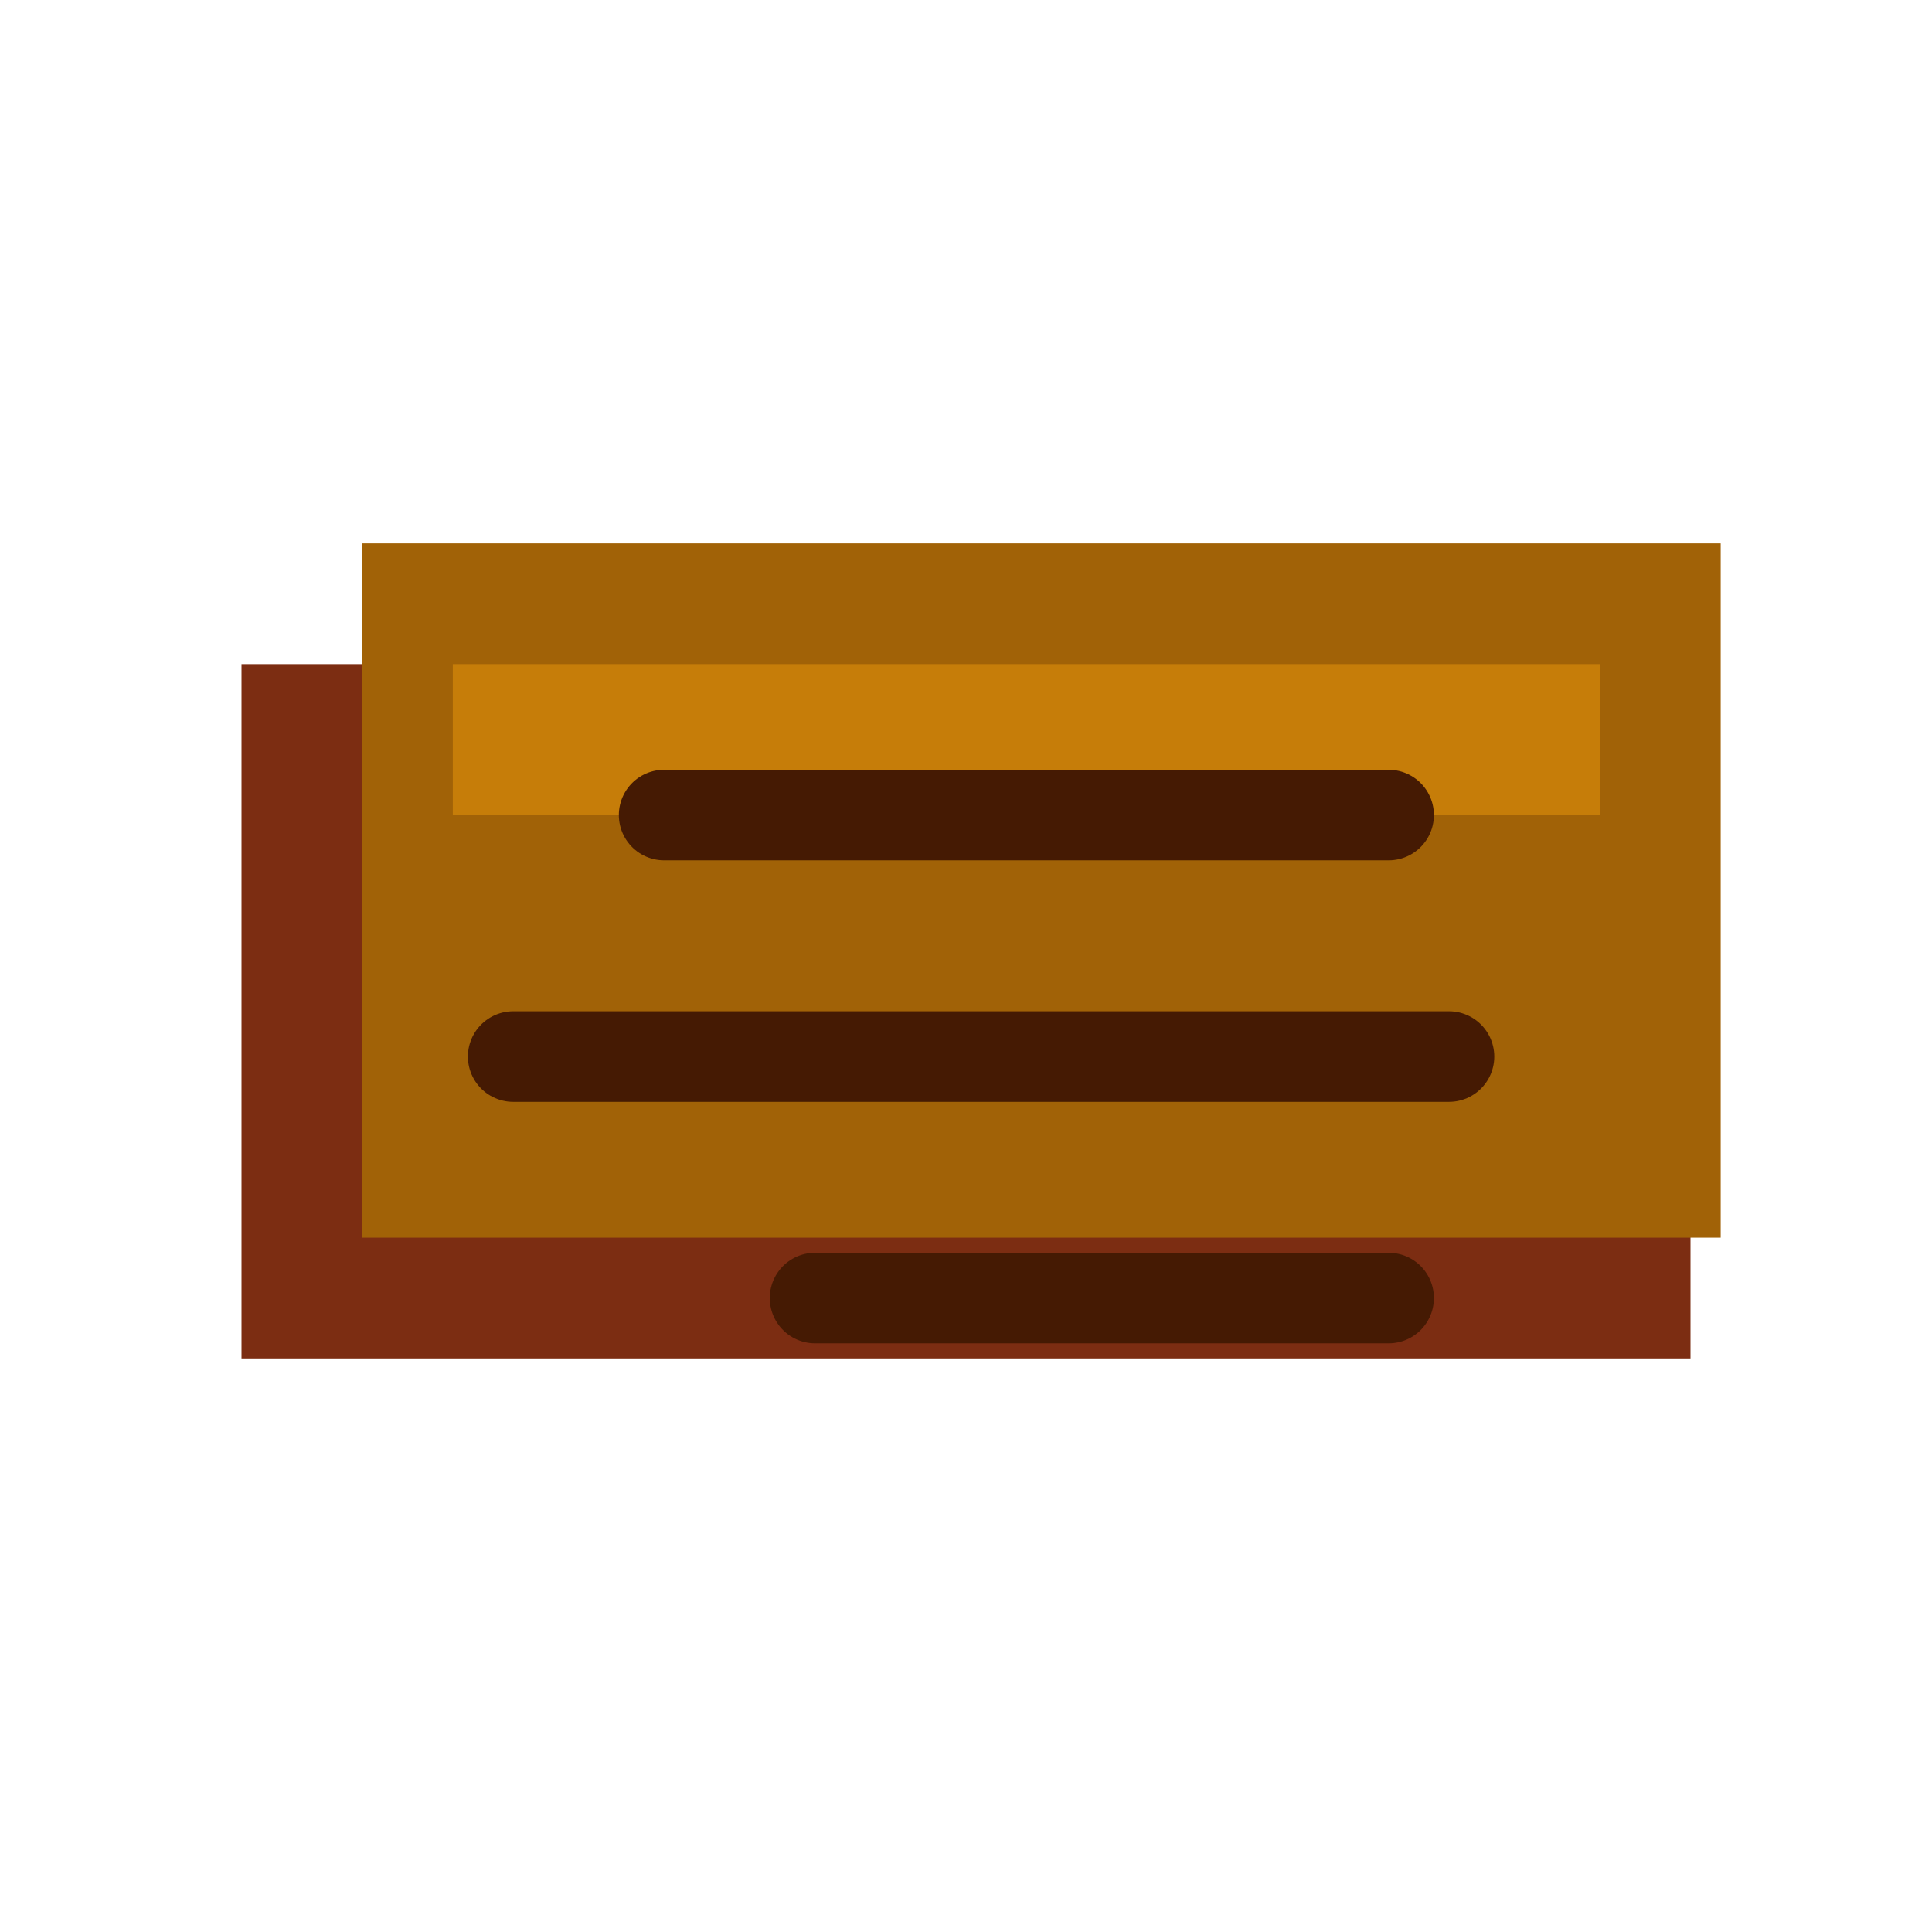
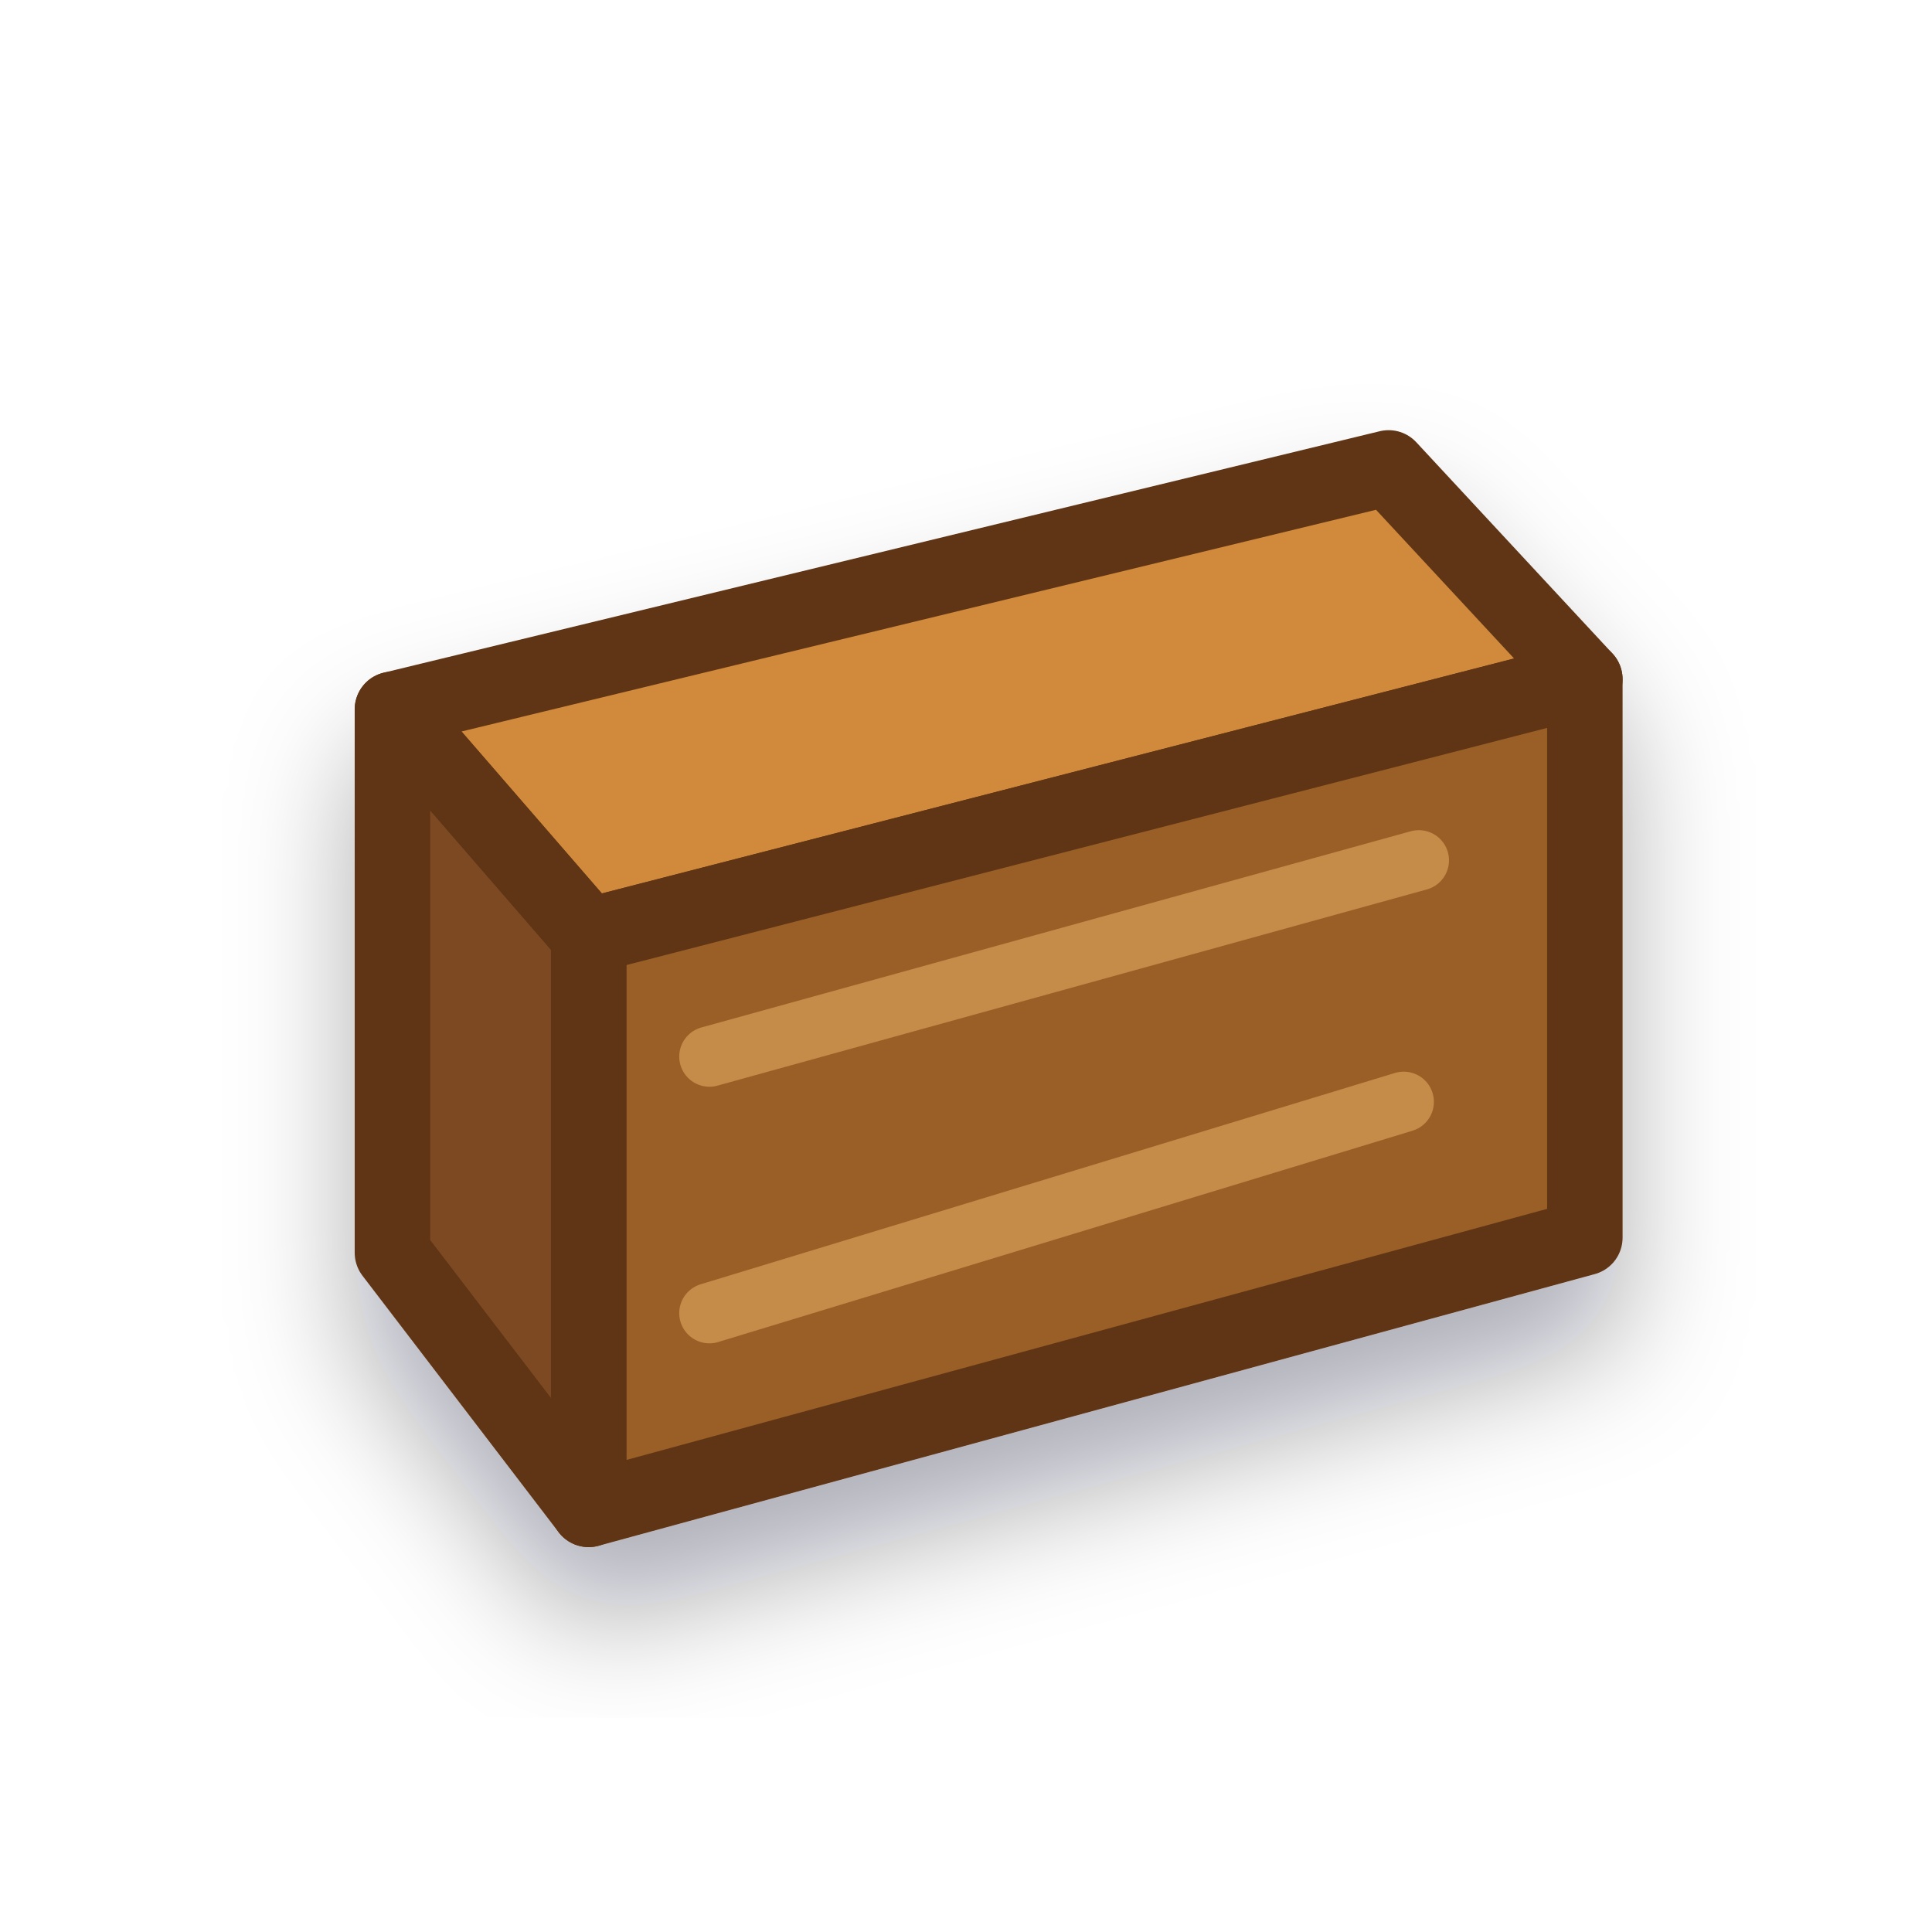
- <svg xmlns="http://www.w3.org/2000/svg" viewBox="0 0 64 64">
-   <path fill="#7c2d12" d="M8 22h48v23H8z" />
-   <path fill="#a16207" d="M12 18h45v23H12z" />
-   <path fill="#f59e0b" d="M15 22h38v5H15z" opacity=".45" />
-   <path fill="none" stroke="#451a03" stroke-linecap="round" stroke-width="3" d="M17 35h31M22 27h24M27 43h19" />
+ <svg xmlns="http://www.w3.org/2000/svg" viewBox="0 0 128 128">
+   <defs>
+     <filter id="s" x="-20%" y="-20%" width="140%" height="140%">
+       <feDropShadow dx="0" dy="5" stdDeviation="4" flood-color="#020617" flood-opacity="0.32" />
+     </filter>
+   </defs>
+   <rect width="128" height="128" rx="26" fill="#0f172a" opacity="0" />
+   <g filter="url(#s)" stroke-linecap="round" stroke-linejoin="round">
+     <path d="M26 47 L92 31 L105 45 L39 62 Z" fill="#d18a3a" stroke="#5f3417" stroke-width="5" />
+     <path d="M39 62 L105 45 V82 L39 100 Z" fill="#9a5f25" stroke="#5f3417" stroke-width="5" />
+     <path d="M26 47 L39 62 V100 L26 83 Z" fill="#7c4a21" stroke="#5f3417" stroke-width="5" />
+     <path d="M47 70 L94 57 M47 87 L93 73" stroke="#d69e57" stroke-width="4" opacity="0.7" />
+   </g>
</svg>
